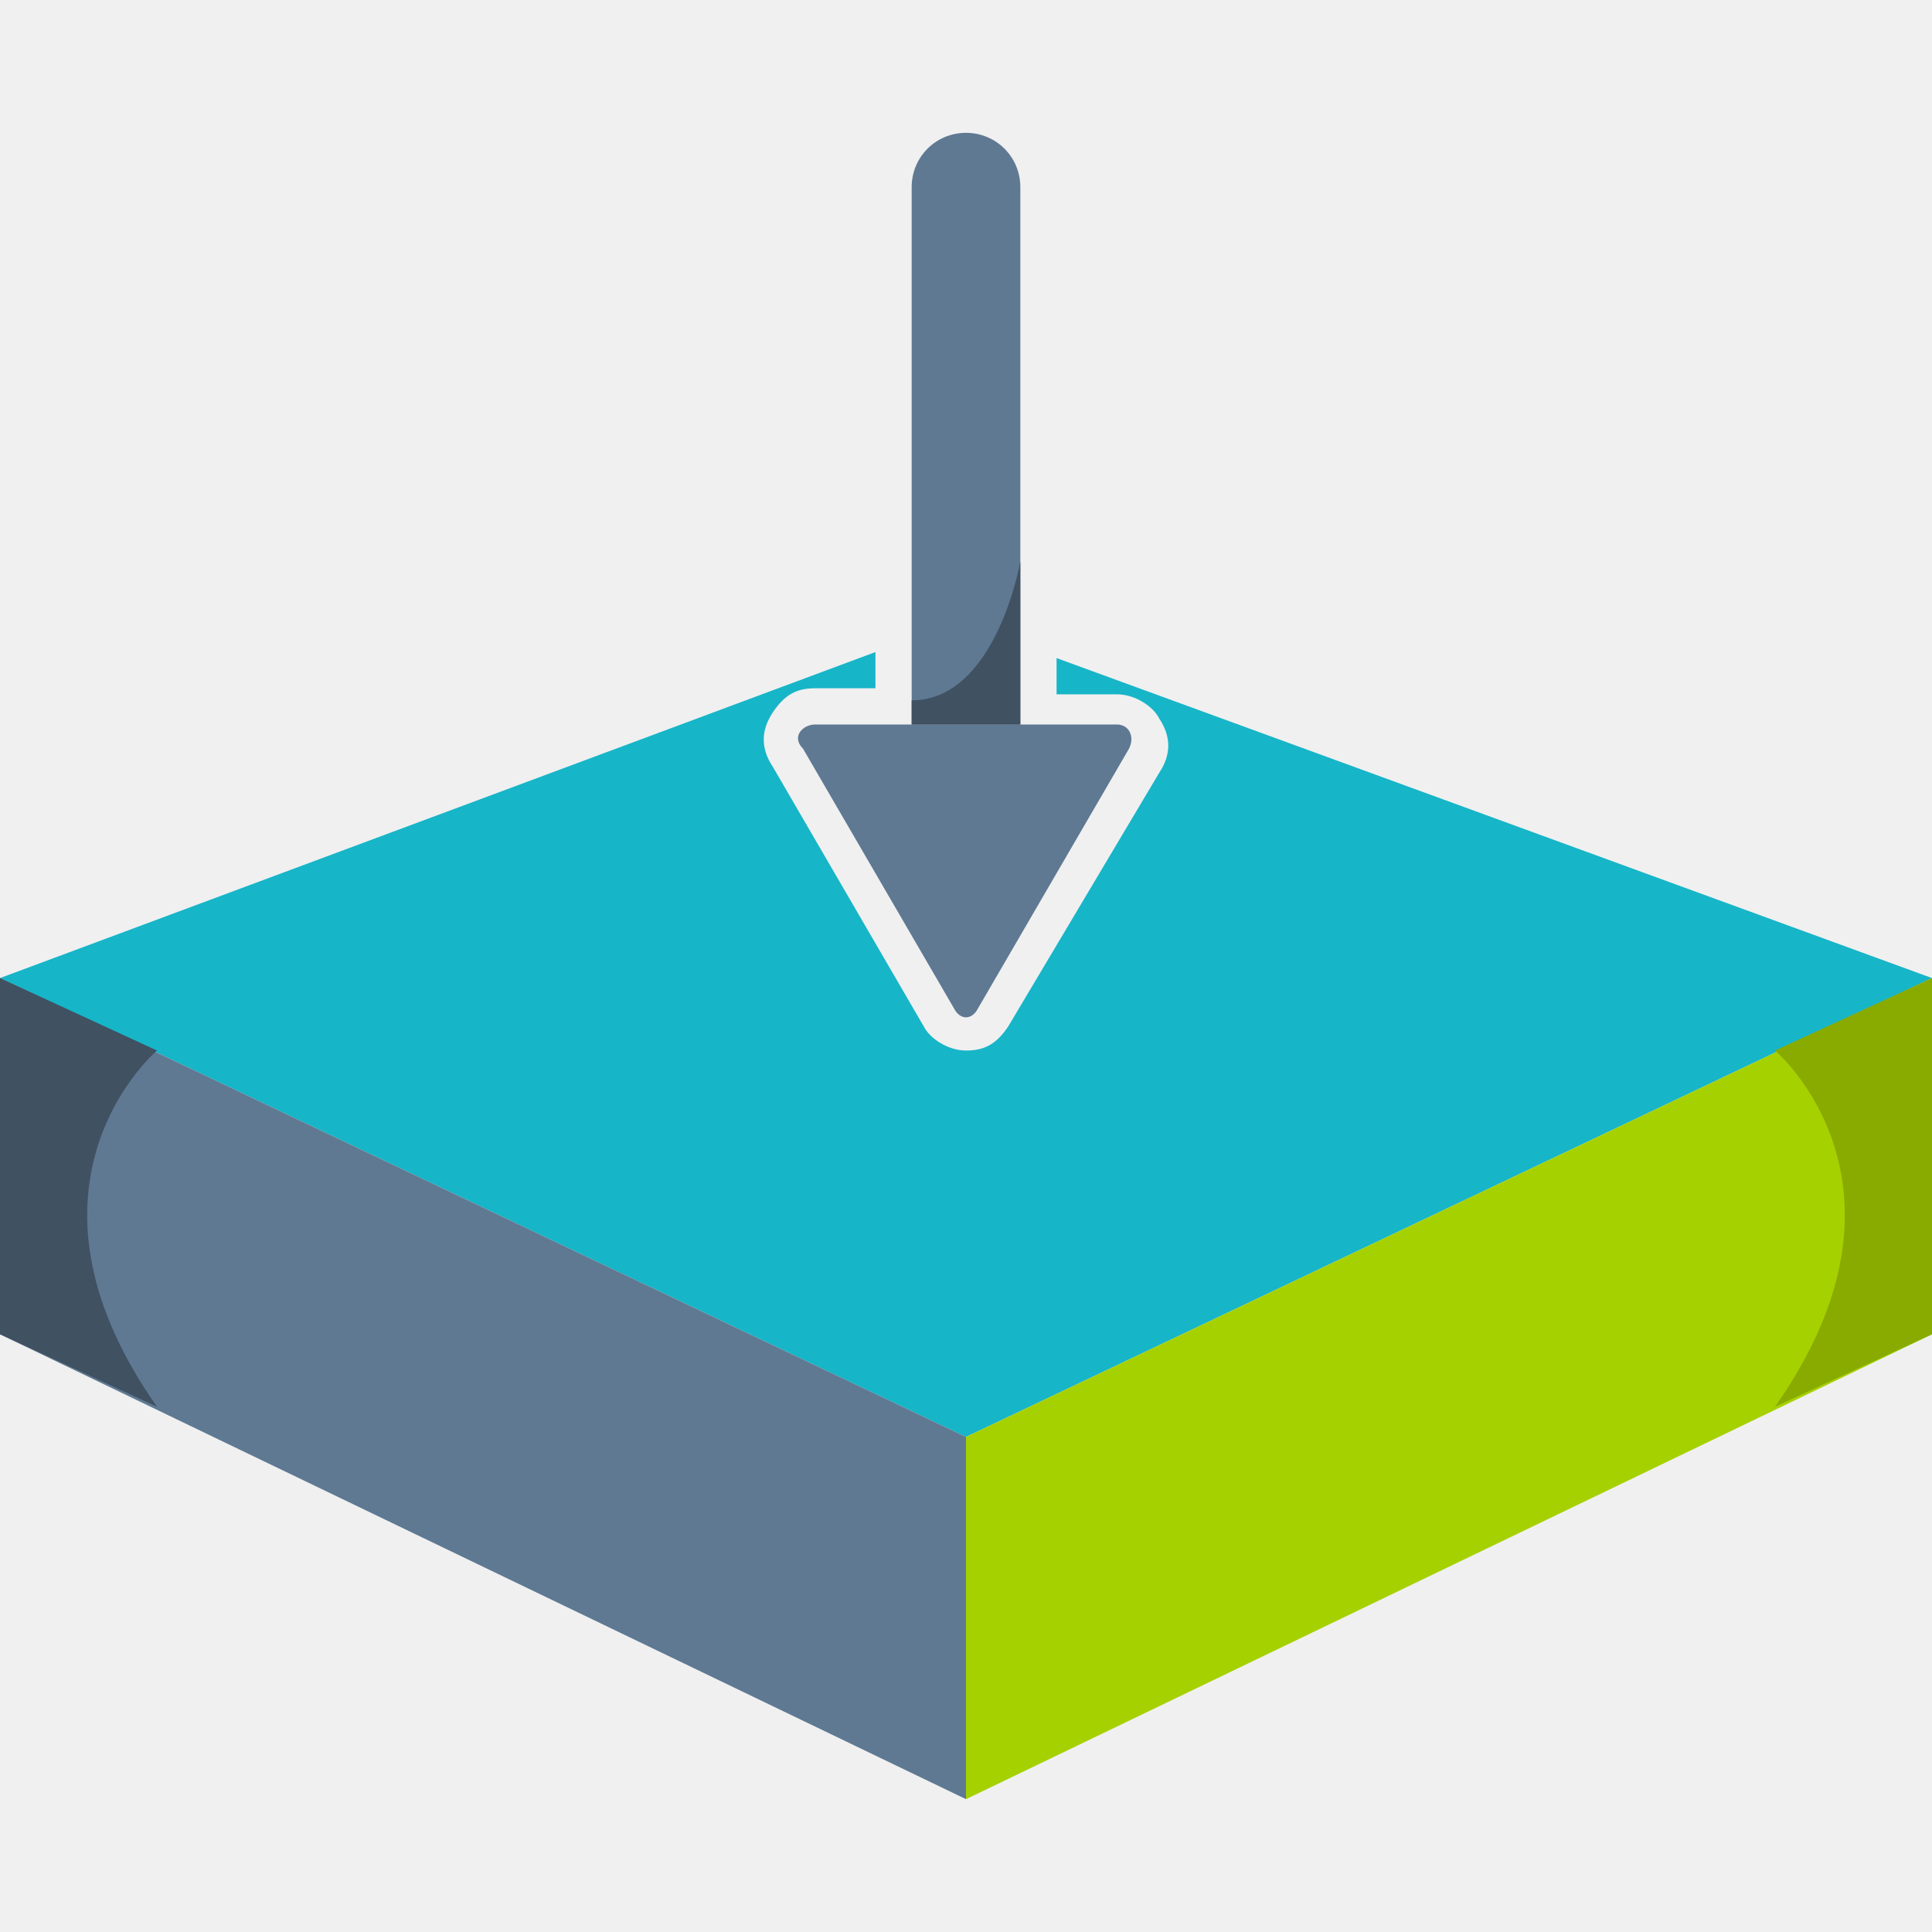
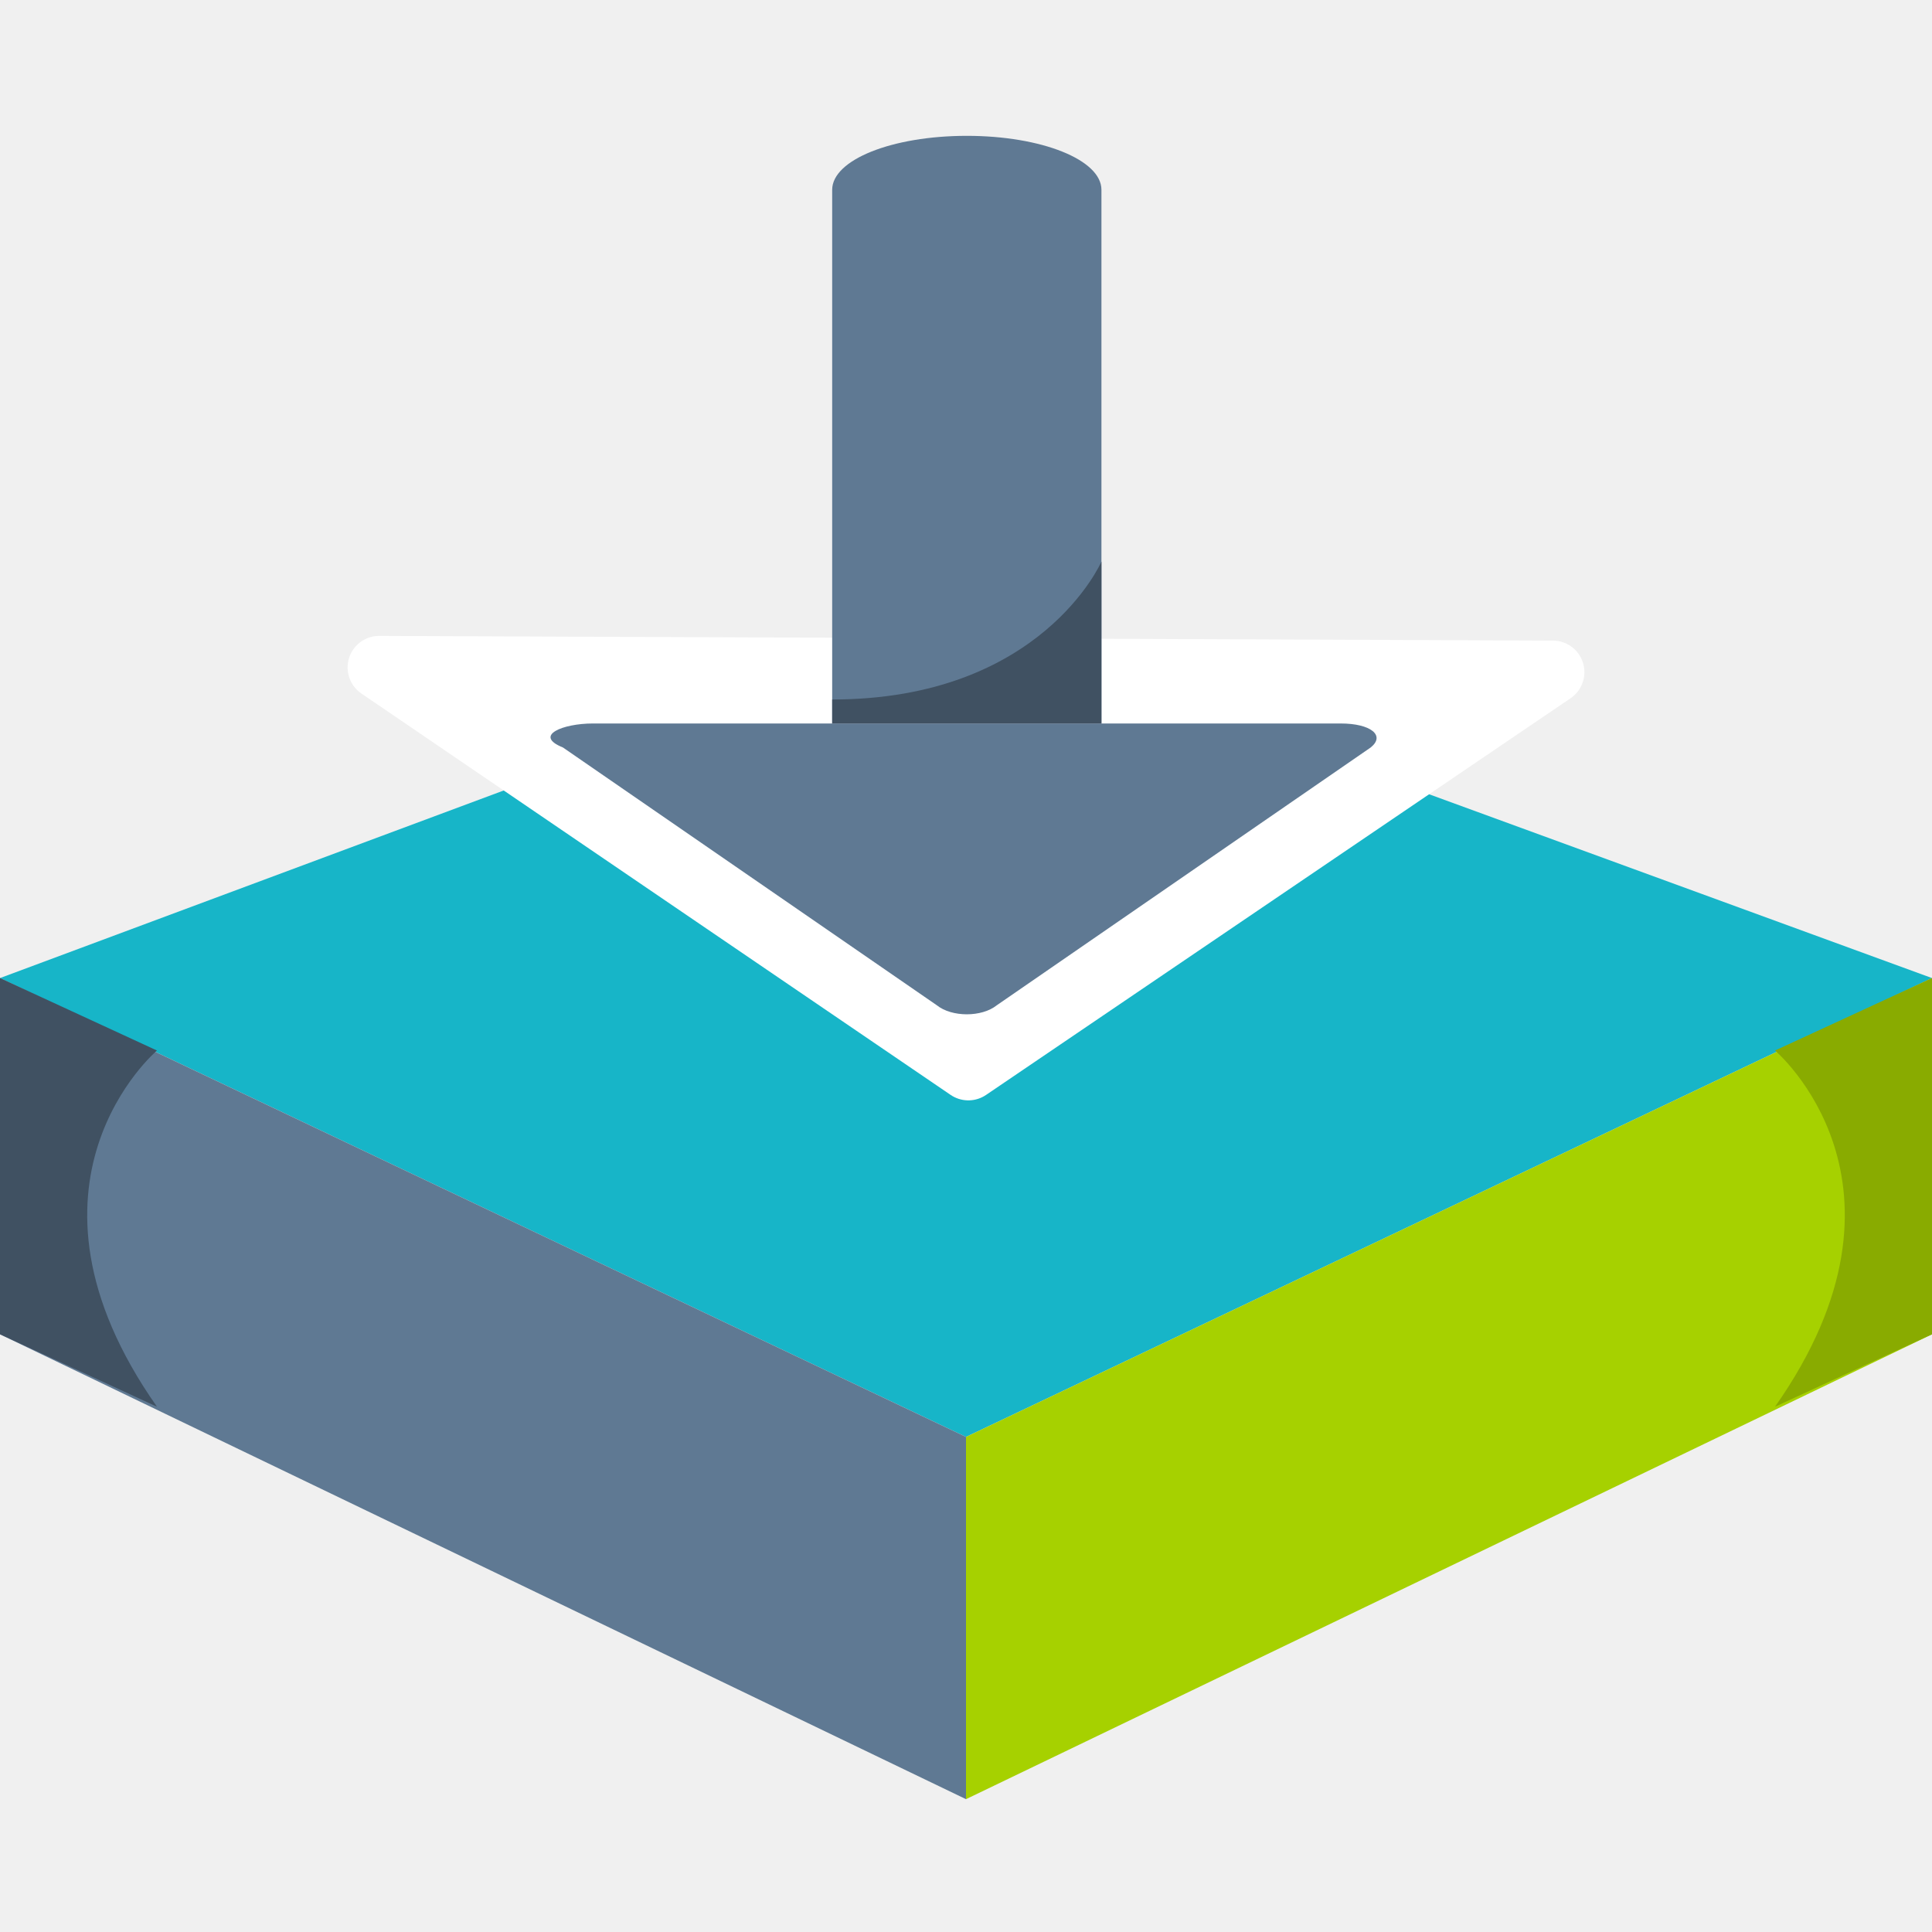
<svg xmlns="http://www.w3.org/2000/svg" version="1.1" id="Capa_1" x="0px" y="0px" viewBox="0 0 32 32" style="enable-background:new 0 0 32 32;" xml:space="preserve">
-   <style type="text/css">
+   <defs id="defs2645" />
+   <style type="text/css" id="style2622">
	.st0{fill:#17B5C8;}
	.st1{fill:#11828F;}
	.st2{fill:none;}
	.st3{fill:#A6D100;}
	.st4{fill:#89AB00;}
	.st5{fill:#5F7993;}
	.st6{fill:#405162;}
	.st7{fill:#FFFFFF;}
	.st8{fill:#3A5368;}
</style>
-   <path class="st0" d="M17.5,10.9v0.6h1c0.3,0,0.6,0.2,0.7,0.4c0.2,0.3,0.2,0.6,0,0.9L16.7,17c-0.2,0.3-0.4,0.4-0.7,0.4  s-0.6-0.2-0.7-0.4l-2.5-4.3c-0.2-0.3-0.2-0.6,0-0.9c0.2-0.3,0.4-0.4,0.7-0.4h1v-0.6L0,16.2l16,7.6l16-7.6L17.5,10.9z" />
-   <polygon class="st3" points="32,16.2 32,22.1 16,29.8 16,23.8 " />
-   <g>
-     <path class="st5" d="M16.9,12h-1.8V3.1c0-0.5,0.4-0.9,0.9-0.9h0c0.5,0,0.9,0.4,0.9,0.9V12z" />
-     <path class="st5" d="M16.2,16.7l2.5-4.3c0.1-0.2,0-0.4-0.2-0.4h-5c-0.2,0-0.4,0.2-0.2,0.4l2.5,4.3C15.9,16.9,16.1,16.9,16.2,16.7z" />
-     <path class="st6" d="M15.1,11.6V12h1.8v-0.4V9.3C16.9,9.3,16.5,11.6,15.1,11.6z" />
+   <path class="st0" d="m 17.5,10.9 v 0.6 h 1 c 0.3,0 0.6,0.2 0.7,0.4 0.2,0.3 0.2,0.6 0,0.9 L 16.7,17 c -0.2,0.3 -0.4,0.4 -0.7,0.4 -0.3,0 -0.6,-0.2 -0.7,-0.4 l -2.5,-4.3 c -0.2,-0.3 -0.2,-0.6 0,-0.9 0.2,-0.3 0.4,-0.4 0.7,-0.4 h 1 V 10.8 L 0,16.2 16,23.8 32,16.2 Z" id="path2624" style="fill:#17b5c8" />
+   <polygon class="st3" points="32,16.2 32,22.1 16,29.8 16,23.8 " id="polygon2626" />
+   <path style="fill:#ffffff;stroke:#ffffff;stroke-width:1.045;stroke-linecap:round;stroke-linejoin:round;stroke-miterlimit:4;stroke-dasharray:none;stroke-opacity:1" d="M 16.039,17.703 25.72,11.133 6.28,11.055 Z" id="path2649" />
+   <g id="g2634" transform="matrix(2.477672,0,0,0.9931904,-23.62933,0.06486094)">
+     <path class="st5" d="M 16.9,12 H 15.1 V 3.1 c 0,-0.5 0.4,-0.9 0.9,-0.9 v 0 c 0.5,0 0.9,0.4 0.9,0.9 z" id="path2628" style="fill:#5f7993" />
+     <path class="st5" d="m 16.2,16.7 2.5,-4.3 c 0.1,-0.2 0,-0.4 -0.2,-0.4 h -5 c -0.2,0 -0.4,0.2 -0.2,0.4 l 2.5,4.3 c 0.1,0.2 0.3,0.2 0.4,0 z" id="path2630" style="fill:#5f7993" />
+     <path class="st6" d="M 15.1,11.6 V 12 h 1.8 V 11.6 9.3 c 0,0 -0.4,2.3 -1.8,2.3 z" id="path2632" style="fill:#405162" />
  </g>
-   <polygon class="st5" points="0,16.2 0,22.1 16,29.8 16,23.8 " />
-   <path class="st6" d="M2.6,17.4c0,0-2.6,2.2,0,5.9L0,22.1v-5.9L2.6,17.4z" />
-   <path class="st4" d="M29.4,17.4c0,0,2.6,2.2,0,5.9l2.6-1.2v-5.9L29.4,17.4z" />
+   <polygon class="st5" points="0,16.2 0,22.1 16,29.8 16,23.8 " id="polygon2636" />
+   <path class="st6" d="M2.6,17.4c0,0-2.6,2.2,0,5.9L0,22.1v-5.9L2.6,17.4z" id="path2638" />
+   <path class="st4" d="M29.4,17.4c0,0,2.6,2.2,0,5.9l2.6-1.2v-5.9L29.4,17.4z" id="path2640" />
</svg>
